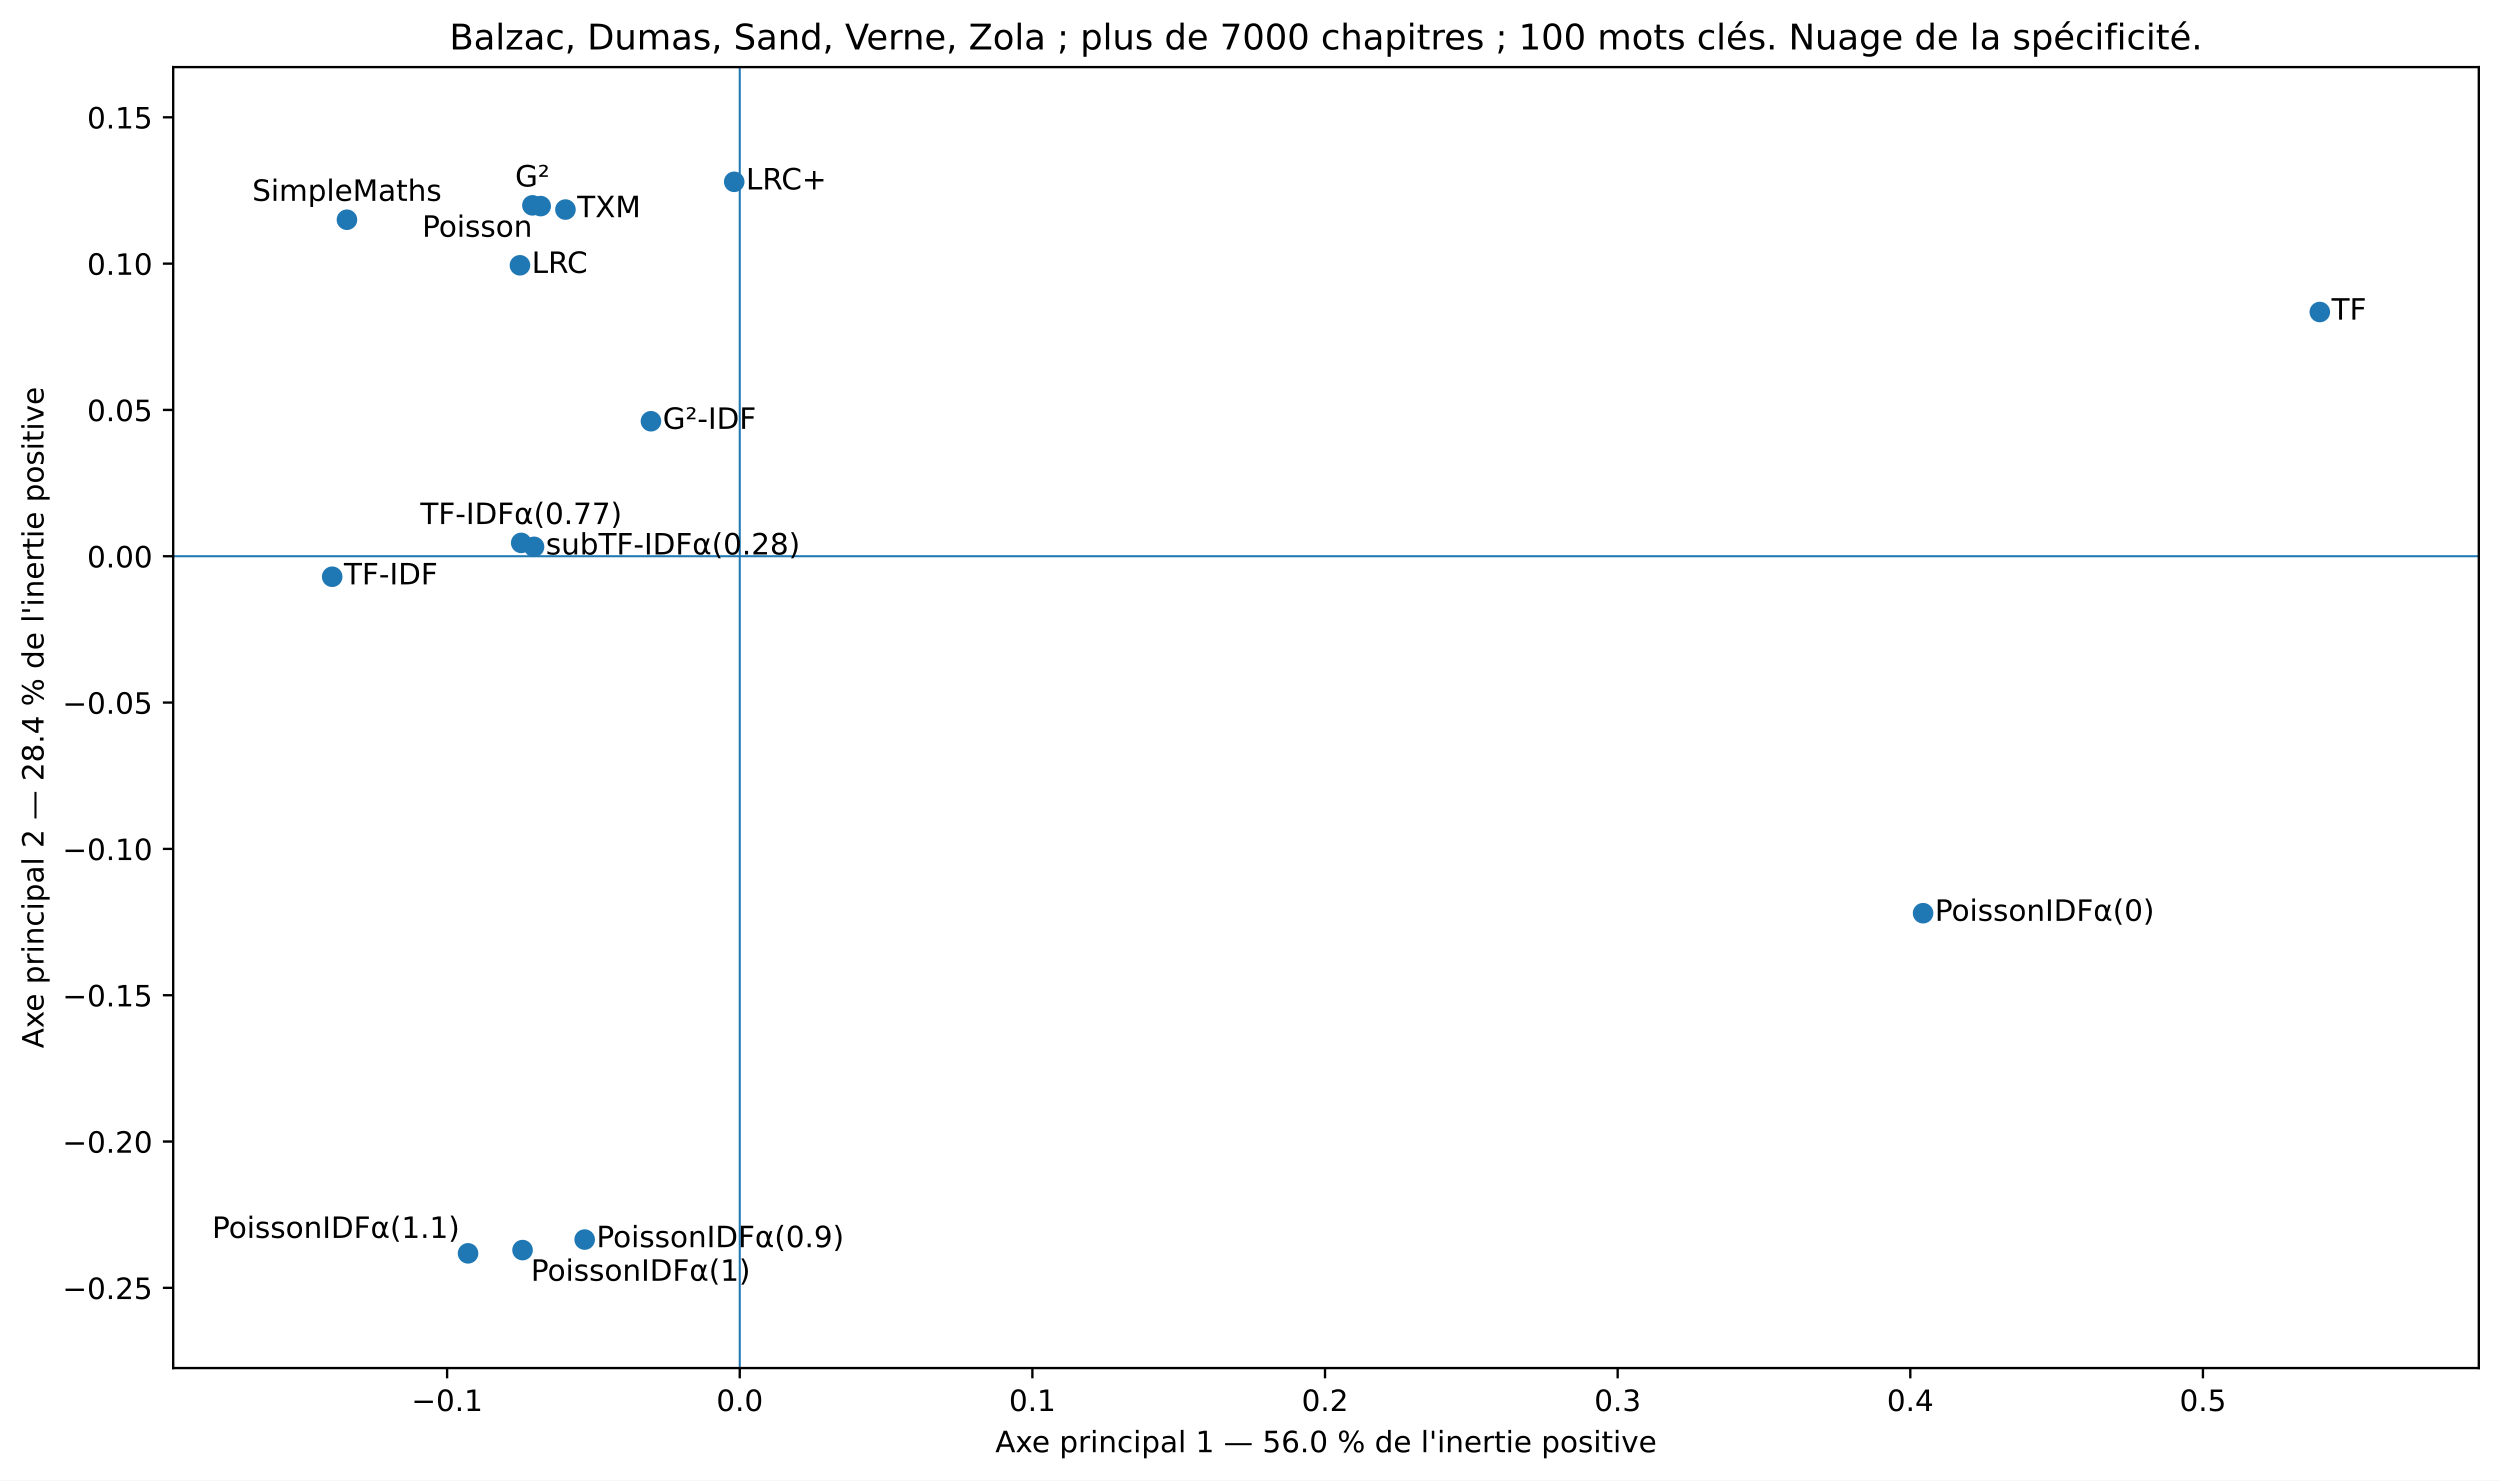
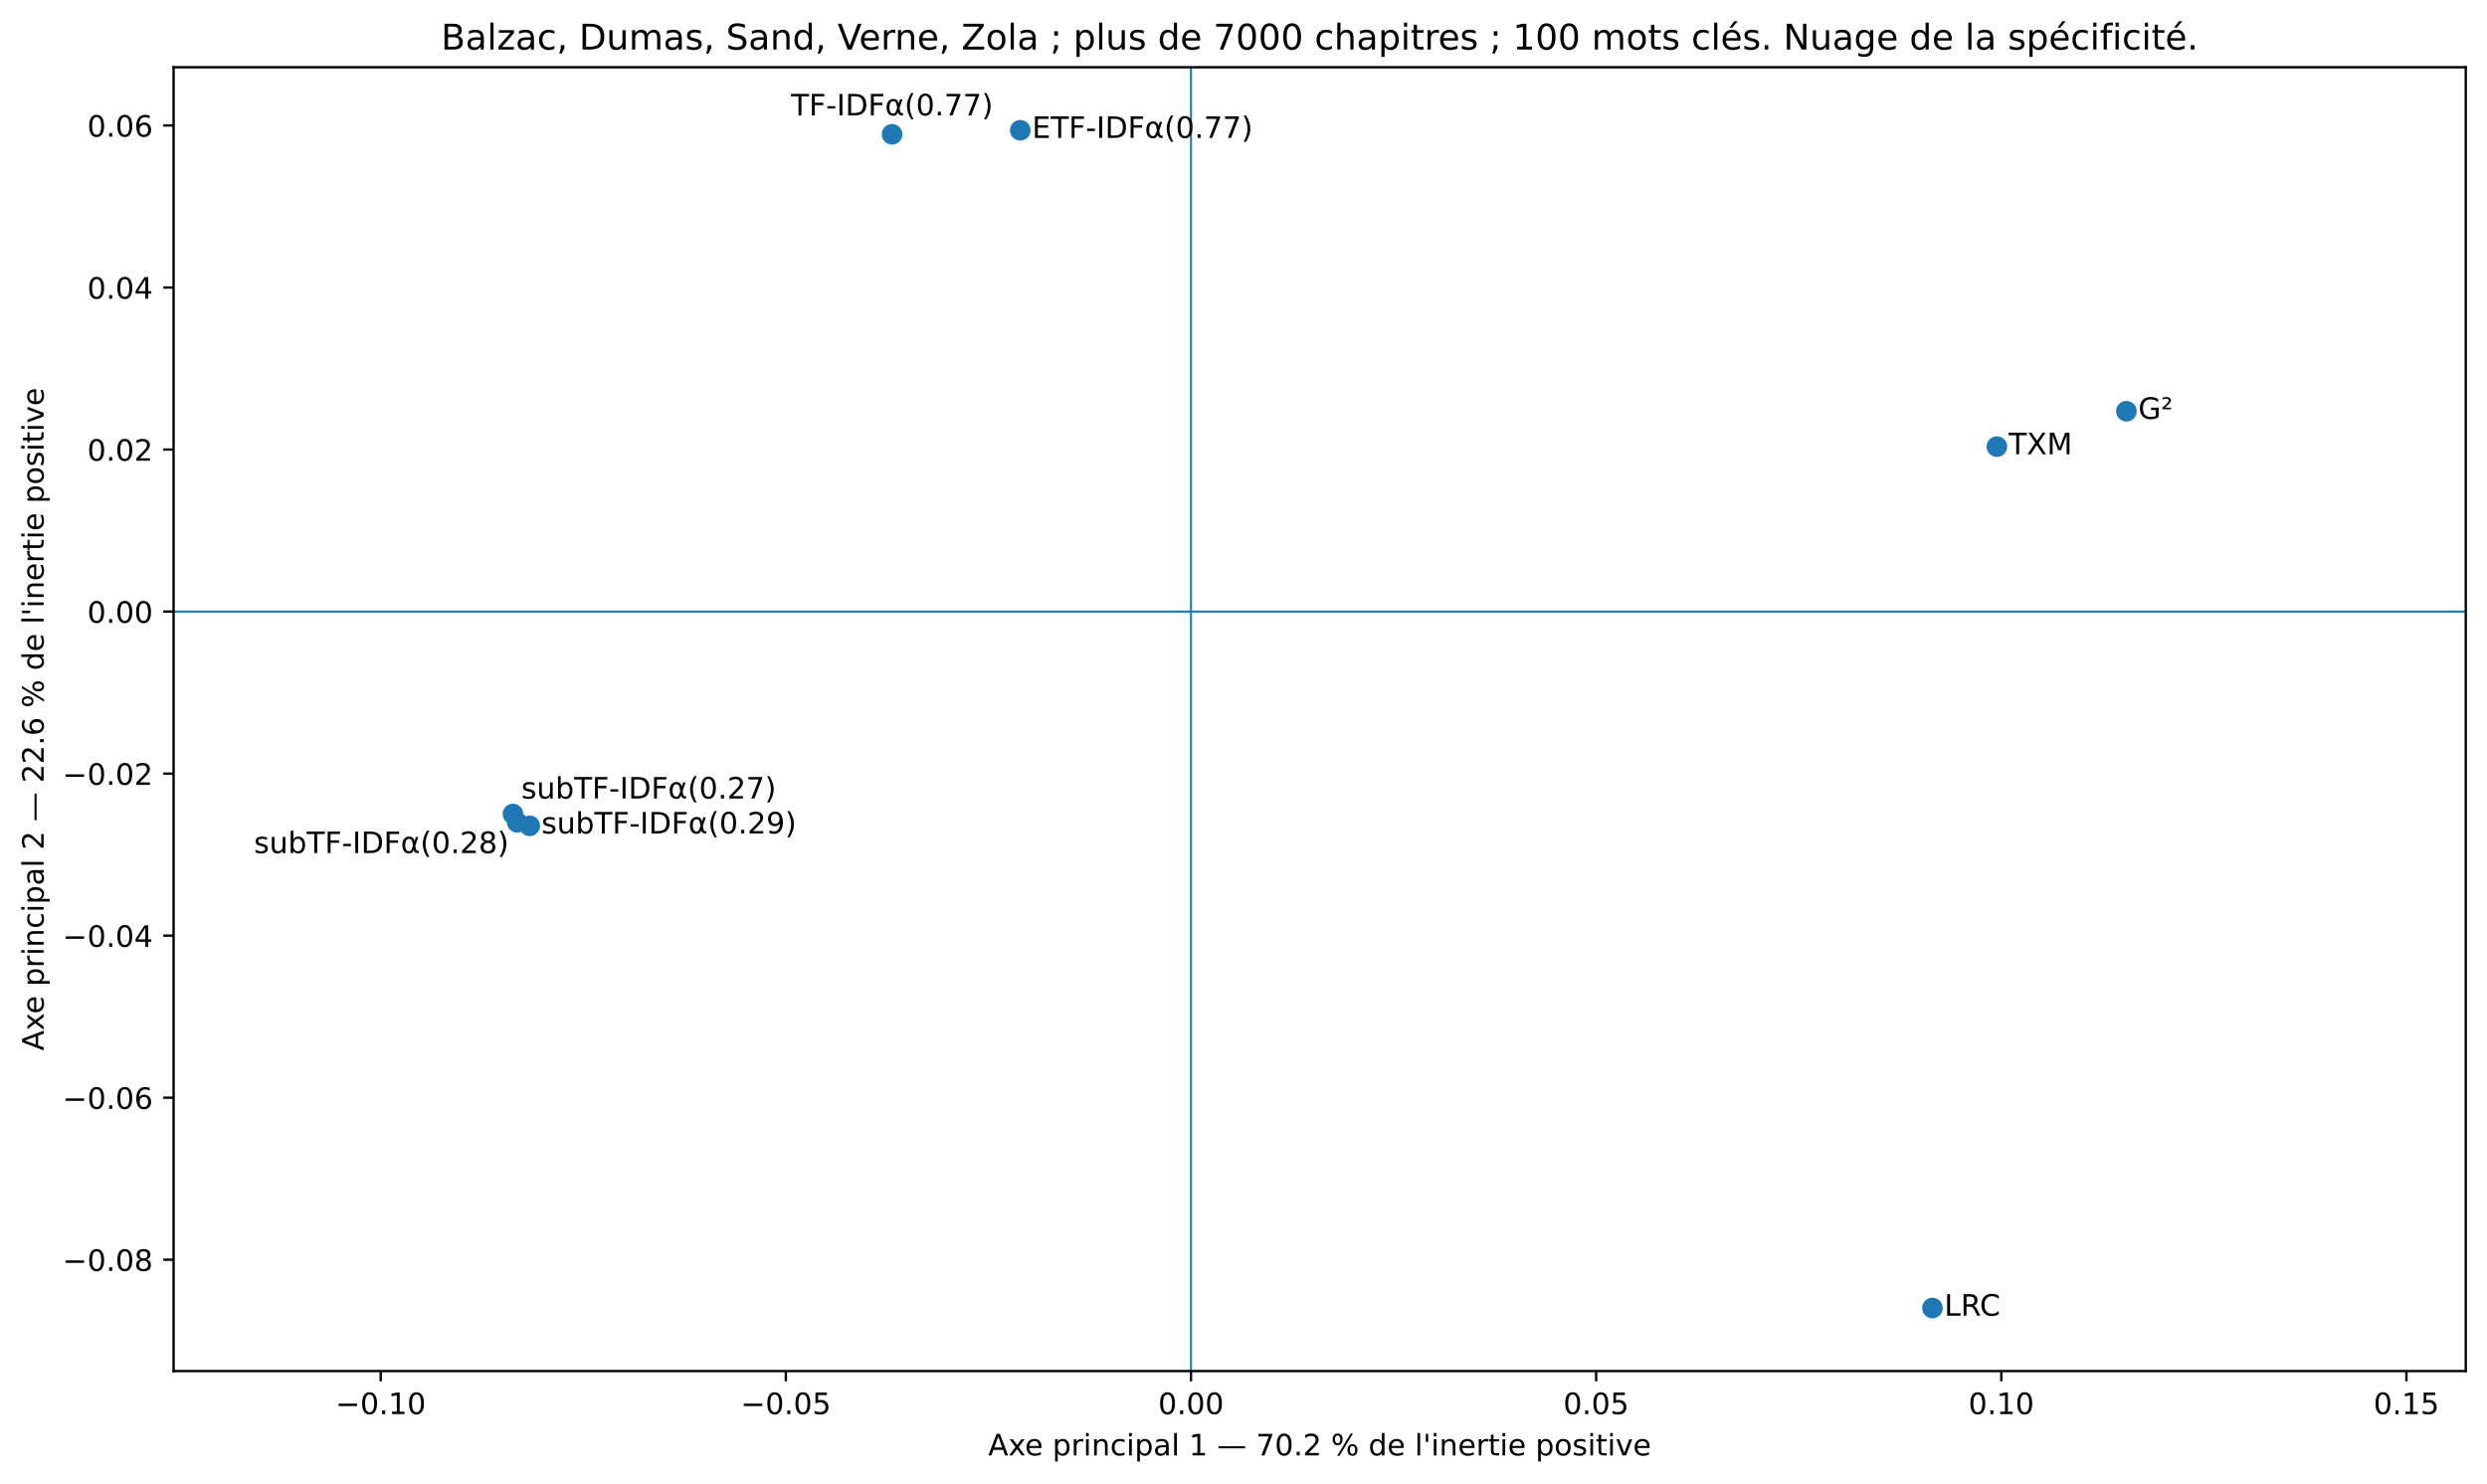
- <svg xmlns="http://www.w3.org/2000/svg" xmlns:xlink="http://www.w3.org/1999/xlink" width="849.437pt" height="503.033pt" viewBox="0 0 849.437 503.033" version="1.1">
+ <svg xmlns="http://www.w3.org/2000/svg" xmlns:xlink="http://www.w3.org/1999/xlink" width="843.037pt" height="503.033pt" viewBox="0 0 843.037 503.033" version="1.1">
  <defs>
    <style type="text/css">*{stroke-linejoin: round; stroke-linecap: butt}</style>
  </defs>
  <g id="figure_1">
    <g id="patch_1">
-       <path d="M 0 503.033  L 849.437 503.033  L 849.437 0  L 0 0  z " style="fill: #ffffff" />
+       <path d="M 0 503.033  L 843.037 503.033  L 843.037 0  L 0 0  z " style="fill: #ffffff" />
    </g>
    <g id="axes_1">
      <g id="patch_2">
-         <path d="M 58.846 464.832  L 842.237 464.832  L 842.237 22.798  L 58.846 22.798  z " style="fill: #ffffff" />
+         <path d="M 58.846 464.832  L 835.837 464.832  L 835.837 22.798  L 58.846 22.798  z " style="fill: #ffffff" />
      </g>
      <g id="line2d_1">
-         <path d="M 58.846 189.001  L 842.237 189.001  " clip-path="url(#p73f442f32d)" style="fill: none; stroke: #1f77b4; stroke-width: 0.7; stroke-linecap: square" />
+         <path d="M 58.846 207.342  L 835.837 207.342  " clip-path="url(#p0aea76f9e5)" style="fill: none; stroke: #1f77b4; stroke-width: 0.7; stroke-linecap: square" />
      </g>
      <g id="line2d_2">
-         <path d="M 251.347 464.832  L 251.347 22.798  " clip-path="url(#p73f442f32d)" style="fill: none; stroke: #1f77b4; stroke-width: 0.7; stroke-linecap: square" />
+         <path d="M 403.721 464.832  L 403.721 22.798  " clip-path="url(#p0aea76f9e5)" style="fill: none; stroke: #1f77b4; stroke-width: 0.7; stroke-linecap: square" />
      </g>
      <g id="matplotlib.axis_1">
        <g id="xtick_1">
          <g id="line2d_3">
            <defs>
-               <path id="m22e8627423" d="M 0 0  L 0 3.5  " style="stroke: #000000; stroke-width: 0.8" />
+               <path id="m7fd208f4be" d="M 0 0  L 0 3.5  " style="stroke: #000000; stroke-width: 0.8" />
            </defs>
            <g>
-               <use xlink:href="#m22e8627423" x="151.916" y="464.832" style="stroke: #000000; stroke-width: 0.8" />
+               <use xlink:href="#m7fd208f4be" x="129.05" y="464.832" style="stroke: #000000; stroke-width: 0.8" />
            </g>
          </g>
          <g id="text_1">
-             <text style="font-size: 10px; font-family: 'DejaVu Sans', 'Bitstream Vera Sans', 'Computer Modern Sans Serif', 'Lucida Grande', 'Verdana', 'Geneva', 'Lucid', 'Arial', 'Helvetica', 'Avant Garde', sans-serif; text-anchor: middle" x="151.916" y="479.43" transform="rotate(-0 151.9157 479.4297)">−0.1</text>
+             <text style="font-size: 10px; font-family: 'DejaVu Sans', 'Bitstream Vera Sans', 'Computer Modern Sans Serif', 'Lucida Grande', 'Verdana', 'Geneva', 'Lucid', 'Arial', 'Helvetica', 'Avant Garde', sans-serif; text-anchor: middle" x="129.05" y="479.43" transform="rotate(-0 129.0503 479.4297)">−0.10</text>
          </g>
        </g>
        <g id="xtick_2">
          <g id="line2d_4">
            <g>
-               <use xlink:href="#m22e8627423" x="251.347" y="464.832" style="stroke: #000000; stroke-width: 0.8" />
+               <use xlink:href="#m7fd208f4be" x="266.386" y="464.832" style="stroke: #000000; stroke-width: 0.8" />
            </g>
          </g>
          <g id="text_2">
-             <text style="font-size: 10px; font-family: 'DejaVu Sans', 'Bitstream Vera Sans', 'Computer Modern Sans Serif', 'Lucida Grande', 'Verdana', 'Geneva', 'Lucid', 'Arial', 'Helvetica', 'Avant Garde', sans-serif; text-anchor: middle" x="251.347" y="479.43" transform="rotate(-0 251.3471 479.4297)">0.0</text>
+             <text style="font-size: 10px; font-family: 'DejaVu Sans', 'Bitstream Vera Sans', 'Computer Modern Sans Serif', 'Lucida Grande', 'Verdana', 'Geneva', 'Lucid', 'Arial', 'Helvetica', 'Avant Garde', sans-serif; text-anchor: middle" x="266.386" y="479.43" transform="rotate(-0 266.3858 479.4297)">−0.05</text>
          </g>
        </g>
        <g id="xtick_3">
          <g id="line2d_5">
            <g>
-               <use xlink:href="#m22e8627423" x="350.778" y="464.832" style="stroke: #000000; stroke-width: 0.8" />
+               <use xlink:href="#m7fd208f4be" x="403.721" y="464.832" style="stroke: #000000; stroke-width: 0.8" />
            </g>
          </g>
          <g id="text_3">
-             <text style="font-size: 10px; font-family: 'DejaVu Sans', 'Bitstream Vera Sans', 'Computer Modern Sans Serif', 'Lucida Grande', 'Verdana', 'Geneva', 'Lucid', 'Arial', 'Helvetica', 'Avant Garde', sans-serif; text-anchor: middle" x="350.778" y="479.43" transform="rotate(-0 350.7784 479.4297)">0.1</text>
+             <text style="font-size: 10px; font-family: 'DejaVu Sans', 'Bitstream Vera Sans', 'Computer Modern Sans Serif', 'Lucida Grande', 'Verdana', 'Geneva', 'Lucid', 'Arial', 'Helvetica', 'Avant Garde', sans-serif; text-anchor: middle" x="403.721" y="479.43" transform="rotate(-0 403.7213 479.4297)">0.00</text>
          </g>
        </g>
        <g id="xtick_4">
          <g id="line2d_6">
            <g>
-               <use xlink:href="#m22e8627423" x="450.21" y="464.832" style="stroke: #000000; stroke-width: 0.8" />
+               <use xlink:href="#m7fd208f4be" x="541.057" y="464.832" style="stroke: #000000; stroke-width: 0.8" />
            </g>
          </g>
          <g id="text_4">
-             <text style="font-size: 10px; font-family: 'DejaVu Sans', 'Bitstream Vera Sans', 'Computer Modern Sans Serif', 'Lucida Grande', 'Verdana', 'Geneva', 'Lucid', 'Arial', 'Helvetica', 'Avant Garde', sans-serif; text-anchor: middle" x="450.21" y="479.43" transform="rotate(-0 450.2097 479.4297)">0.2</text>
+             <text style="font-size: 10px; font-family: 'DejaVu Sans', 'Bitstream Vera Sans', 'Computer Modern Sans Serif', 'Lucida Grande', 'Verdana', 'Geneva', 'Lucid', 'Arial', 'Helvetica', 'Avant Garde', sans-serif; text-anchor: middle" x="541.057" y="479.43" transform="rotate(-0 541.0568 479.4297)">0.05</text>
          </g>
        </g>
        <g id="xtick_5">
          <g id="line2d_7">
            <g>
-               <use xlink:href="#m22e8627423" x="549.641" y="464.832" style="stroke: #000000; stroke-width: 0.8" />
+               <use xlink:href="#m7fd208f4be" x="678.392" y="464.832" style="stroke: #000000; stroke-width: 0.8" />
            </g>
          </g>
          <g id="text_5">
-             <text style="font-size: 10px; font-family: 'DejaVu Sans', 'Bitstream Vera Sans', 'Computer Modern Sans Serif', 'Lucida Grande', 'Verdana', 'Geneva', 'Lucid', 'Arial', 'Helvetica', 'Avant Garde', sans-serif; text-anchor: middle" x="549.641" y="479.43" transform="rotate(-0 549.6411 479.4297)">0.3</text>
+             <text style="font-size: 10px; font-family: 'DejaVu Sans', 'Bitstream Vera Sans', 'Computer Modern Sans Serif', 'Lucida Grande', 'Verdana', 'Geneva', 'Lucid', 'Arial', 'Helvetica', 'Avant Garde', sans-serif; text-anchor: middle" x="678.392" y="479.43" transform="rotate(-0 678.3923 479.4297)">0.10</text>
          </g>
        </g>
        <g id="xtick_6">
          <g id="line2d_8">
            <g>
-               <use xlink:href="#m22e8627423" x="649.072" y="464.832" style="stroke: #000000; stroke-width: 0.8" />
+               <use xlink:href="#m7fd208f4be" x="815.728" y="464.832" style="stroke: #000000; stroke-width: 0.8" />
            </g>
          </g>
          <g id="text_6">
-             <text style="font-size: 10px; font-family: 'DejaVu Sans', 'Bitstream Vera Sans', 'Computer Modern Sans Serif', 'Lucida Grande', 'Verdana', 'Geneva', 'Lucid', 'Arial', 'Helvetica', 'Avant Garde', sans-serif; text-anchor: middle" x="649.072" y="479.43" transform="rotate(-0 649.0724 479.4297)">0.4</text>
-           </g>
-         </g>
-         <g id="xtick_7">
-           <g id="line2d_9">
-             <g>
-               <use xlink:href="#m22e8627423" x="748.504" y="464.832" style="stroke: #000000; stroke-width: 0.8" />
-             </g>
-           </g>
-           <g id="text_7">
-             <text style="font-size: 10px; font-family: 'DejaVu Sans', 'Bitstream Vera Sans', 'Computer Modern Sans Serif', 'Lucida Grande', 'Verdana', 'Geneva', 'Lucid', 'Arial', 'Helvetica', 'Avant Garde', sans-serif; text-anchor: middle" x="748.504" y="479.43" transform="rotate(-0 748.5037 479.4297)">0.5</text>
-           </g>
-         </g>
-         <g id="text_8">
-           <text style="font-size: 10px; font-family: 'DejaVu Sans', 'Bitstream Vera Sans', 'Computer Modern Sans Serif', 'Lucida Grande', 'Verdana', 'Geneva', 'Lucid', 'Arial', 'Helvetica', 'Avant Garde', sans-serif; text-anchor: middle" x="450.542" y="493.43" transform="rotate(-0 450.5418 493.4304)">Axe principal 1 — 56.0 % de l'inertie positive</text>
+             <text style="font-size: 10px; font-family: 'DejaVu Sans', 'Bitstream Vera Sans', 'Computer Modern Sans Serif', 'Lucida Grande', 'Verdana', 'Geneva', 'Lucid', 'Arial', 'Helvetica', 'Avant Garde', sans-serif; text-anchor: middle" x="815.728" y="479.43" transform="rotate(-0 815.7278 479.4297)">0.15</text>
+           </g>
+         </g>
+         <g id="text_7">
+           <text style="font-size: 10px; font-family: 'DejaVu Sans', 'Bitstream Vera Sans', 'Computer Modern Sans Serif', 'Lucida Grande', 'Verdana', 'Geneva', 'Lucid', 'Arial', 'Helvetica', 'Avant Garde', sans-serif; text-anchor: middle" x="447.342" y="493.43" transform="rotate(-0 447.3418 493.4304)">Axe principal 1 — 70.2 % de l'inertie positive</text>
        </g>
      </g>
      <g id="matplotlib.axis_2">
        <g id="ytick_1">
+           <g id="line2d_9">
+             <defs>
+               <path id="mf14a406414" d="M 0 0  L -3.5 0  " style="stroke: #000000; stroke-width: 0.8" />
+             </defs>
+             <g>
+               <use xlink:href="#mf14a406414" x="58.846" y="427.078" style="stroke: #000000; stroke-width: 0.8" />
+             </g>
+           </g>
+           <g id="text_8">
+             <text style="font-size: 10px; font-family: 'DejaVu Sans', 'Bitstream Vera Sans', 'Computer Modern Sans Serif', 'Lucida Grande', 'Verdana', 'Geneva', 'Lucid', 'Arial', 'Helvetica', 'Avant Garde', sans-serif; text-anchor: end" x="51.846" y="430.877" transform="rotate(-0 51.84609 430.8773)">−0.08</text>
+           </g>
+         </g>
+         <g id="ytick_2">
          <g id="line2d_10">
-             <defs>
-               <path id="mb3b7e48725" d="M 0 0  L -3.5 0  " style="stroke: #000000; stroke-width: 0.8" />
-             </defs>
-             <g>
-               <use xlink:href="#mb3b7e48725" x="58.846" y="437.58" style="stroke: #000000; stroke-width: 0.8" />
+             <g>
+               <use xlink:href="#mf14a406414" x="58.846" y="372.144" style="stroke: #000000; stroke-width: 0.8" />
            </g>
          </g>
          <g id="text_9">
-             <text style="font-size: 10px; font-family: 'DejaVu Sans', 'Bitstream Vera Sans', 'Computer Modern Sans Serif', 'Lucida Grande', 'Verdana', 'Geneva', 'Lucid', 'Arial', 'Helvetica', 'Avant Garde', sans-serif; text-anchor: end" x="51.846" y="441.379" transform="rotate(-0 51.84609 441.3786)">−0.25</text>
-           </g>
-         </g>
-         <g id="ytick_2">
+             <text style="font-size: 10px; font-family: 'DejaVu Sans', 'Bitstream Vera Sans', 'Computer Modern Sans Serif', 'Lucida Grande', 'Verdana', 'Geneva', 'Lucid', 'Arial', 'Helvetica', 'Avant Garde', sans-serif; text-anchor: end" x="51.846" y="375.943" transform="rotate(-0 51.84609 375.9431)">−0.06</text>
+           </g>
+         </g>
+         <g id="ytick_3">
          <g id="line2d_11">
            <g>
-               <use xlink:href="#mb3b7e48725" x="58.846" y="387.864" style="stroke: #000000; stroke-width: 0.8" />
+               <use xlink:href="#mf14a406414" x="58.846" y="317.21" style="stroke: #000000; stroke-width: 0.8" />
            </g>
          </g>
          <g id="text_10">
-             <text style="font-size: 10px; font-family: 'DejaVu Sans', 'Bitstream Vera Sans', 'Computer Modern Sans Serif', 'Lucida Grande', 'Verdana', 'Geneva', 'Lucid', 'Arial', 'Helvetica', 'Avant Garde', sans-serif; text-anchor: end" x="51.846" y="391.663" transform="rotate(-0 51.84609 391.663)">−0.20</text>
-           </g>
-         </g>
-         <g id="ytick_3">
+             <text style="font-size: 10px; font-family: 'DejaVu Sans', 'Bitstream Vera Sans', 'Computer Modern Sans Serif', 'Lucida Grande', 'Verdana', 'Geneva', 'Lucid', 'Arial', 'Helvetica', 'Avant Garde', sans-serif; text-anchor: end" x="51.846" y="321.009" transform="rotate(-0 51.84609 321.0089)">−0.04</text>
+           </g>
+         </g>
+         <g id="ytick_4">
          <g id="line2d_12">
            <g>
-               <use xlink:href="#mb3b7e48725" x="58.846" y="338.148" style="stroke: #000000; stroke-width: 0.8" />
+               <use xlink:href="#mf14a406414" x="58.846" y="262.276" style="stroke: #000000; stroke-width: 0.8" />
            </g>
          </g>
          <g id="text_11">
-             <text style="font-size: 10px; font-family: 'DejaVu Sans', 'Bitstream Vera Sans', 'Computer Modern Sans Serif', 'Lucida Grande', 'Verdana', 'Geneva', 'Lucid', 'Arial', 'Helvetica', 'Avant Garde', sans-serif; text-anchor: end" x="51.846" y="341.947" transform="rotate(-0 51.84609 341.9473)">−0.15</text>
-           </g>
-         </g>
-         <g id="ytick_4">
+             <text style="font-size: 10px; font-family: 'DejaVu Sans', 'Bitstream Vera Sans', 'Computer Modern Sans Serif', 'Lucida Grande', 'Verdana', 'Geneva', 'Lucid', 'Arial', 'Helvetica', 'Avant Garde', sans-serif; text-anchor: end" x="51.846" y="266.075" transform="rotate(-0 51.84609 266.0747)">−0.02</text>
+           </g>
+         </g>
+         <g id="ytick_5">
          <g id="line2d_13">
            <g>
-               <use xlink:href="#mb3b7e48725" x="58.846" y="288.433" style="stroke: #000000; stroke-width: 0.8" />
+               <use xlink:href="#mf14a406414" x="58.846" y="207.342" style="stroke: #000000; stroke-width: 0.8" />
            </g>
          </g>
          <g id="text_12">
-             <text style="font-size: 10px; font-family: 'DejaVu Sans', 'Bitstream Vera Sans', 'Computer Modern Sans Serif', 'Lucida Grande', 'Verdana', 'Geneva', 'Lucid', 'Arial', 'Helvetica', 'Avant Garde', sans-serif; text-anchor: end" x="51.846" y="292.232" transform="rotate(-0 51.84609 292.2316)">−0.10</text>
-           </g>
-         </g>
-         <g id="ytick_5">
+             <text style="font-size: 10px; font-family: 'DejaVu Sans', 'Bitstream Vera Sans', 'Computer Modern Sans Serif', 'Lucida Grande', 'Verdana', 'Geneva', 'Lucid', 'Arial', 'Helvetica', 'Avant Garde', sans-serif; text-anchor: end" x="51.846" y="211.14" transform="rotate(-0 51.84609 211.1405)">0.00</text>
+           </g>
+         </g>
+         <g id="ytick_6">
          <g id="line2d_14">
            <g>
-               <use xlink:href="#mb3b7e48725" x="58.846" y="238.717" style="stroke: #000000; stroke-width: 0.8" />
+               <use xlink:href="#mf14a406414" x="58.846" y="152.407" style="stroke: #000000; stroke-width: 0.8" />
            </g>
          </g>
          <g id="text_13">
-             <text style="font-size: 10px; font-family: 'DejaVu Sans', 'Bitstream Vera Sans', 'Computer Modern Sans Serif', 'Lucida Grande', 'Verdana', 'Geneva', 'Lucid', 'Arial', 'Helvetica', 'Avant Garde', sans-serif; text-anchor: end" x="51.846" y="242.516" transform="rotate(-0 51.84609 242.516)">−0.05</text>
-           </g>
-         </g>
-         <g id="ytick_6">
+             <text style="font-size: 10px; font-family: 'DejaVu Sans', 'Bitstream Vera Sans', 'Computer Modern Sans Serif', 'Lucida Grande', 'Verdana', 'Geneva', 'Lucid', 'Arial', 'Helvetica', 'Avant Garde', sans-serif; text-anchor: end" x="51.846" y="156.206" transform="rotate(-0 51.84609 156.2063)">0.02</text>
+           </g>
+         </g>
+         <g id="ytick_7">
          <g id="line2d_15">
            <g>
-               <use xlink:href="#mb3b7e48725" x="58.846" y="189.001" style="stroke: #000000; stroke-width: 0.8" />
+               <use xlink:href="#mf14a406414" x="58.846" y="97.473" style="stroke: #000000; stroke-width: 0.8" />
            </g>
          </g>
          <g id="text_14">
-             <text style="font-size: 10px; font-family: 'DejaVu Sans', 'Bitstream Vera Sans', 'Computer Modern Sans Serif', 'Lucida Grande', 'Verdana', 'Geneva', 'Lucid', 'Arial', 'Helvetica', 'Avant Garde', sans-serif; text-anchor: end" x="51.846" y="192.8" transform="rotate(-0 51.84609 192.8003)">0.00</text>
-           </g>
-         </g>
-         <g id="ytick_7">
+             <text style="font-size: 10px; font-family: 'DejaVu Sans', 'Bitstream Vera Sans', 'Computer Modern Sans Serif', 'Lucida Grande', 'Verdana', 'Geneva', 'Lucid', 'Arial', 'Helvetica', 'Avant Garde', sans-serif; text-anchor: end" x="51.846" y="101.272" transform="rotate(-0 51.84609 101.2721)">0.04</text>
+           </g>
+         </g>
+         <g id="ytick_8">
          <g id="line2d_16">
            <g>
-               <use xlink:href="#mb3b7e48725" x="58.846" y="139.286" style="stroke: #000000; stroke-width: 0.8" />
+               <use xlink:href="#mf14a406414" x="58.846" y="42.539" style="stroke: #000000; stroke-width: 0.8" />
            </g>
          </g>
          <g id="text_15">
-             <text style="font-size: 10px; font-family: 'DejaVu Sans', 'Bitstream Vera Sans', 'Computer Modern Sans Serif', 'Lucida Grande', 'Verdana', 'Geneva', 'Lucid', 'Arial', 'Helvetica', 'Avant Garde', sans-serif; text-anchor: end" x="51.846" y="143.085" transform="rotate(-0 51.84609 143.0846)">0.05</text>
-           </g>
-         </g>
-         <g id="ytick_8">
-           <g id="line2d_17">
-             <g>
-               <use xlink:href="#mb3b7e48725" x="58.846" y="89.57" style="stroke: #000000; stroke-width: 0.8" />
-             </g>
-           </g>
-           <g id="text_16">
-             <text style="font-size: 10px; font-family: 'DejaVu Sans', 'Bitstream Vera Sans', 'Computer Modern Sans Serif', 'Lucida Grande', 'Verdana', 'Geneva', 'Lucid', 'Arial', 'Helvetica', 'Avant Garde', sans-serif; text-anchor: end" x="51.846" y="93.369" transform="rotate(-0 51.84609 93.36897)">0.10</text>
-           </g>
-         </g>
-         <g id="ytick_9">
-           <g id="line2d_18">
-             <g>
-               <use xlink:href="#mb3b7e48725" x="58.846" y="39.854" style="stroke: #000000; stroke-width: 0.8" />
-             </g>
-           </g>
-           <g id="text_17">
-             <text style="font-size: 10px; font-family: 'DejaVu Sans', 'Bitstream Vera Sans', 'Computer Modern Sans Serif', 'Lucida Grande', 'Verdana', 'Geneva', 'Lucid', 'Arial', 'Helvetica', 'Avant Garde', sans-serif; text-anchor: end" x="51.846" y="43.653" transform="rotate(-0 51.84609 43.65331)">0.15</text>
-           </g>
-         </g>
-         <g id="text_18">
-           <text style="font-size: 10px; font-family: 'DejaVu Sans', 'Bitstream Vera Sans', 'Computer Modern Sans Serif', 'Lucida Grande', 'Verdana', 'Geneva', 'Lucid', 'Arial', 'Helvetica', 'Avant Garde', sans-serif; text-anchor: middle" x="14.798" y="243.815" transform="rotate(-90 14.79844 243.8151)">Axe principal 2 — 28.4 % de l'inertie positive</text>
+             <text style="font-size: 10px; font-family: 'DejaVu Sans', 'Bitstream Vera Sans', 'Computer Modern Sans Serif', 'Lucida Grande', 'Verdana', 'Geneva', 'Lucid', 'Arial', 'Helvetica', 'Avant Garde', sans-serif; text-anchor: end" x="51.846" y="46.338" transform="rotate(-0 51.84609 46.3379)">0.06</text>
+           </g>
+         </g>
+         <g id="text_16">
+           <text style="font-size: 10px; font-family: 'DejaVu Sans', 'Bitstream Vera Sans', 'Computer Modern Sans Serif', 'Lucida Grande', 'Verdana', 'Geneva', 'Lucid', 'Arial', 'Helvetica', 'Avant Garde', sans-serif; text-anchor: middle" x="14.798" y="243.815" transform="rotate(-90 14.79844 243.8151)">Axe principal 2 — 22.6 % de l'inertie positive</text>
        </g>
      </g>
      <g id="patch_3">
        <path d="M 58.846 464.832  L 58.846 22.798  " style="fill: none; stroke: #000000; stroke-width: 0.8; stroke-linejoin: miter; stroke-linecap: square" />
      </g>
      <g id="patch_4">
-         <path d="M 842.237 464.832  L 842.237 22.798  " style="fill: none; stroke: #000000; stroke-width: 0.8; stroke-linejoin: miter; stroke-linecap: square" />
+         <path d="M 835.837 464.832  L 835.837 22.798  " style="fill: none; stroke: #000000; stroke-width: 0.8; stroke-linejoin: miter; stroke-linecap: square" />
      </g>
      <g id="patch_5">
-         <path d="M 58.846 464.832  L 842.237 464.832  " style="fill: none; stroke: #000000; stroke-width: 0.8; stroke-linejoin: miter; stroke-linecap: square" />
+         <path d="M 58.846 464.832  L 835.837 464.832  " style="fill: none; stroke: #000000; stroke-width: 0.8; stroke-linejoin: miter; stroke-linecap: square" />
      </g>
      <g id="patch_6">
-         <path d="M 58.846 22.798  L 842.237 22.798  " style="fill: none; stroke: #000000; stroke-width: 0.8; stroke-linejoin: miter; stroke-linecap: square" />
+         <path d="M 58.846 22.798  L 835.837 22.798  " style="fill: none; stroke: #000000; stroke-width: 0.8; stroke-linejoin: miter; stroke-linecap: square" />
      </g>
      <g id="PathCollection_1">
        <defs>
-           <path id="m31df9b7ca5" d="M 0 3  C 0.796 3 1.559 2.684 2.121 2.121  C 2.684 1.559 3 0.796 3 0  C 3 -0.796 2.684 -1.559 2.121 -2.121  C 1.559 -2.684 0.796 -3 0 -3  C -0.796 -3 -1.559 -2.684 -2.121 -2.121  C -2.684 -1.559 -3 -0.796 -3 0  C -3 0.796 -2.684 1.559 -2.121 2.121  C -1.559 2.684 -0.796 3 0 3  z " style="stroke: #1f77b4" />
+           <path id="ma773333557" d="M 0 3  C 0.796 3 1.559 2.684 2.121 2.121  C 2.684 1.559 3 0.796 3 0  C 3 -0.796 2.684 -1.559 2.121 -2.121  C 1.559 -2.684 0.796 -3 0 -3  C -0.796 -3 -1.559 -2.684 -2.121 -2.121  C -2.684 -1.559 -3 -0.796 -3 0  C -3 0.796 -2.684 1.559 -2.121 2.121  C -1.559 2.684 -0.796 3 0 3  z " style="stroke: #1f77b4" />
        </defs>
-         <g clip-path="url(#p73f442f32d)">
-           <use xlink:href="#m31df9b7ca5" x="788.21" y="106.014" style="fill: #1f77b4; stroke: #1f77b4" />
-           <use xlink:href="#m31df9b7ca5" x="112.873" y="195.966" style="fill: #1f77b4; stroke: #1f77b4" />
-           <use xlink:href="#m31df9b7ca5" x="180.899" y="69.774" style="fill: #1f77b4; stroke: #1f77b4" />
-           <use xlink:href="#m31df9b7ca5" x="192.125" y="71.203" style="fill: #1f77b4; stroke: #1f77b4" />
-           <use xlink:href="#m31df9b7ca5" x="117.884" y="74.658" style="fill: #1f77b4; stroke: #1f77b4" />
-           <use xlink:href="#m31df9b7ca5" x="221.177" y="143.128" style="fill: #1f77b4; stroke: #1f77b4" />
-           <use xlink:href="#m31df9b7ca5" x="176.662" y="90.144" style="fill: #1f77b4; stroke: #1f77b4" />
-           <use xlink:href="#m31df9b7ca5" x="249.465" y="61.777" style="fill: #1f77b4; stroke: #1f77b4" />
-           <use xlink:href="#m31df9b7ca5" x="183.711" y="70.031" style="fill: #1f77b4; stroke: #1f77b4" />
-           <use xlink:href="#m31df9b7ca5" x="653.414" y="310.283" style="fill: #1f77b4; stroke: #1f77b4" />
-           <use xlink:href="#m31df9b7ca5" x="198.657" y="421.175" style="fill: #1f77b4; stroke: #1f77b4" />
-           <use xlink:href="#m31df9b7ca5" x="177.549" y="424.752" style="fill: #1f77b4; stroke: #1f77b4" />
-           <use xlink:href="#m31df9b7ca5" x="159.031" y="425.854" style="fill: #1f77b4; stroke: #1f77b4" />
-           <use xlink:href="#m31df9b7ca5" x="181.455" y="185.803" style="fill: #1f77b4; stroke: #1f77b4" />
-           <use xlink:href="#m31df9b7ca5" x="177.093" y="184.461" style="fill: #1f77b4; stroke: #1f77b4" />
-         </g>
+         <g clip-path="url(#p0aea76f9e5)">
+           <use xlink:href="#ma773333557" x="720.809" y="139.421" style="fill: #1f77b4; stroke: #1f77b4" />
+           <use xlink:href="#ma773333557" x="676.896" y="151.413" style="fill: #1f77b4; stroke: #1f77b4" />
+           <use xlink:href="#ma773333557" x="345.844" y="44.165" style="fill: #1f77b4; stroke: #1f77b4" />
+           <use xlink:href="#ma773333557" x="655.063" y="443.465" style="fill: #1f77b4; stroke: #1f77b4" />
+           <use xlink:href="#ma773333557" x="173.875" y="275.96" style="fill: #1f77b4; stroke: #1f77b4" />
+           <use xlink:href="#ma773333557" x="175.334" y="278.797" style="fill: #1f77b4; stroke: #1f77b4" />
+           <use xlink:href="#ma773333557" x="179.564" y="279.979" style="fill: #1f77b4; stroke: #1f77b4" />
+           <use xlink:href="#ma773333557" x="302.386" y="45.533" style="fill: #1f77b4; stroke: #1f77b4" />
+         </g>
+       </g>
+       <g id="text_17">
+         <text style="font-size: 10px; font-family: 'DejaVu Sans', 'Bitstream Vera Sans', 'Computer Modern Sans Serif', 'Lucida Grande', 'Verdana', 'Geneva', 'Lucid', 'Arial', 'Helvetica', 'Avant Garde', sans-serif; text-anchor: start" x="176.703" y="270.729" transform="rotate(-0 176.7033 270.7292)">subTF-IDFα(0.27)</text>
+       </g>
+       <g id="text_18">
+         <text style="font-size: 10px; font-family: 'DejaVu Sans', 'Bitstream Vera Sans', 'Computer Modern Sans Serif', 'Lucida Grande', 'Verdana', 'Geneva', 'Lucid', 'Arial', 'Helvetica', 'Avant Garde', sans-serif; text-anchor: end" x="172.506" y="289.224" transform="rotate(-0 172.5056 289.2237)">subTF-IDFα(0.28)</text>
      </g>
      <g id="text_19">
-         <text style="font-size: 10px; font-family: 'DejaVu Sans', 'Bitstream Vera Sans', 'Computer Modern Sans Serif', 'Lucida Grande', 'Verdana', 'Geneva', 'Lucid', 'Arial', 'Helvetica', 'Avant Garde', sans-serif; text-anchor: start" x="196.125" y="73.801" transform="rotate(-0 196.1253 73.80059)">TXM</text>
+         <text style="font-size: 10px; font-family: 'DejaVu Sans', 'Bitstream Vera Sans', 'Computer Modern Sans Serif', 'Lucida Grande', 'Verdana', 'Geneva', 'Lucid', 'Arial', 'Helvetica', 'Avant Garde', sans-serif; text-anchor: start" x="183.564" y="282.577" transform="rotate(-0 183.5642 282.5773)">subTF-IDFα(0.29)</text>
      </g>
      <g id="text_20">
-         <text style="font-size: 10px; font-family: 'DejaVu Sans', 'Bitstream Vera Sans', 'Computer Modern Sans Serif', 'Lucida Grande', 'Verdana', 'Geneva', 'Lucid', 'Arial', 'Helvetica', 'Avant Garde', sans-serif; text-anchor: middle" x="180.899" y="63.372" transform="rotate(-0 180.8989 63.37191)">G²</text>
+         <text style="font-size: 10px; font-family: 'DejaVu Sans', 'Bitstream Vera Sans', 'Computer Modern Sans Serif', 'Lucida Grande', 'Verdana', 'Geneva', 'Lucid', 'Arial', 'Helvetica', 'Avant Garde', sans-serif; text-anchor: start" x="724.809" y="142.018" transform="rotate(-0 724.8087 142.0182)">G²</text>
      </g>
      <g id="text_21">
-         <text style="font-size: 10px; font-family: 'DejaVu Sans', 'Bitstream Vera Sans', 'Computer Modern Sans Serif', 'Lucida Grande', 'Verdana', 'Geneva', 'Lucid', 'Arial', 'Helvetica', 'Avant Garde', sans-serif; text-anchor: start" x="180.662" y="92.742" transform="rotate(-0 180.662 92.74154)">LRC</text>
+         <text style="font-size: 10px; font-family: 'DejaVu Sans', 'Bitstream Vera Sans', 'Computer Modern Sans Serif', 'Lucida Grande', 'Verdana', 'Geneva', 'Lucid', 'Arial', 'Helvetica', 'Avant Garde', sans-serif; text-anchor: start" x="680.896" y="154.011" transform="rotate(-0 680.8964 154.0106)">TXM</text>
      </g>
      <g id="text_22">
-         <text style="font-size: 10px; font-family: 'DejaVu Sans', 'Bitstream Vera Sans', 'Computer Modern Sans Serif', 'Lucida Grande', 'Verdana', 'Geneva', 'Lucid', 'Arial', 'Helvetica', 'Avant Garde', sans-serif; text-anchor: end" x="180.883" y="80.457" transform="rotate(-0 180.8828 80.45745)">Poisson</text>
+         <text style="font-size: 10px; font-family: 'DejaVu Sans', 'Bitstream Vera Sans', 'Computer Modern Sans Serif', 'Lucida Grande', 'Verdana', 'Geneva', 'Lucid', 'Arial', 'Helvetica', 'Avant Garde', sans-serif; text-anchor: start" x="349.844" y="46.763" transform="rotate(-0 349.844 46.76311)">ETF-IDFα(0.77)</text>
      </g>
      <g id="text_23">
-         <text style="font-size: 10px; font-family: 'DejaVu Sans', 'Bitstream Vera Sans', 'Computer Modern Sans Serif', 'Lucida Grande', 'Verdana', 'Geneva', 'Lucid', 'Arial', 'Helvetica', 'Avant Garde', sans-serif; text-anchor: start" x="202.657" y="423.773" transform="rotate(-0 202.657 423.7732)">PoissonIDFα(0.9)</text>
+         <text style="font-size: 10px; font-family: 'DejaVu Sans', 'Bitstream Vera Sans', 'Computer Modern Sans Serif', 'Lucida Grande', 'Verdana', 'Geneva', 'Lucid', 'Arial', 'Helvetica', 'Avant Garde', sans-serif; text-anchor: middle" x="302.386" y="39.131" transform="rotate(-0 302.3856 39.13114)">TF-IDFα(0.77)</text>
      </g>
      <g id="text_24">
-         <text style="font-size: 10px; font-family: 'DejaVu Sans', 'Bitstream Vera Sans', 'Computer Modern Sans Serif', 'Lucida Grande', 'Verdana', 'Geneva', 'Lucid', 'Arial', 'Helvetica', 'Avant Garde', sans-serif; text-anchor: start" x="180.378" y="435.178" transform="rotate(-0 180.3775 435.1784)">PoissonIDFα(1)</text>
+         <text style="font-size: 10px; font-family: 'DejaVu Sans', 'Bitstream Vera Sans', 'Computer Modern Sans Serif', 'Lucida Grande', 'Verdana', 'Geneva', 'Lucid', 'Arial', 'Helvetica', 'Avant Garde', sans-serif; text-anchor: start" x="659.063" y="446.062" transform="rotate(-0 659.0626 446.0623)">LRC</text>
      </g>
      <g id="text_25">
-         <text style="font-size: 10px; font-family: 'DejaVu Sans', 'Bitstream Vera Sans', 'Computer Modern Sans Serif', 'Lucida Grande', 'Verdana', 'Geneva', 'Lucid', 'Arial', 'Helvetica', 'Avant Garde', sans-serif; text-anchor: end" x="156.203" y="420.623" transform="rotate(-0 156.203 420.6228)">PoissonIDFα(1.1)</text>
-       </g>
-       <g id="text_26">
-         <text style="font-size: 10px; font-family: 'DejaVu Sans', 'Bitstream Vera Sans', 'Computer Modern Sans Serif', 'Lucida Grande', 'Verdana', 'Geneva', 'Lucid', 'Arial', 'Helvetica', 'Avant Garde', sans-serif; text-anchor: start" x="185.455" y="188.401" transform="rotate(-0 185.4546 188.4011)">subTF-IDFα(0.28)</text>
-       </g>
-       <g id="text_27">
-         <text style="font-size: 10px; font-family: 'DejaVu Sans', 'Bitstream Vera Sans', 'Computer Modern Sans Serif', 'Lucida Grande', 'Verdana', 'Geneva', 'Lucid', 'Arial', 'Helvetica', 'Avant Garde', sans-serif; text-anchor: start" x="225.177" y="145.726" transform="rotate(-0 225.1768 145.7257)">G²-IDF</text>
-       </g>
-       <g id="text_28">
-         <text style="font-size: 10px; font-family: 'DejaVu Sans', 'Bitstream Vera Sans', 'Computer Modern Sans Serif', 'Lucida Grande', 'Verdana', 'Geneva', 'Lucid', 'Arial', 'Helvetica', 'Avant Garde', sans-serif; text-anchor: start" x="253.465" y="64.374" transform="rotate(-0 253.4654 64.3742)">LRC+</text>
-       </g>
-       <g id="text_29">
-         <text style="font-size: 10px; font-family: 'DejaVu Sans', 'Bitstream Vera Sans', 'Computer Modern Sans Serif', 'Lucida Grande', 'Verdana', 'Geneva', 'Lucid', 'Arial', 'Helvetica', 'Avant Garde', sans-serif; text-anchor: middle" x="177.093" y="178.059" transform="rotate(-0 177.0928 178.0586)">TF-IDFα(0.77)</text>
-       </g>
-       <g id="text_30">
-         <text style="font-size: 10px; font-family: 'DejaVu Sans', 'Bitstream Vera Sans', 'Computer Modern Sans Serif', 'Lucida Grande', 'Verdana', 'Geneva', 'Lucid', 'Arial', 'Helvetica', 'Avant Garde', sans-serif; text-anchor: start" x="792.21" y="108.612" transform="rotate(-0 792.2105 108.6119)">TF</text>
-       </g>
-       <g id="text_31">
-         <text style="font-size: 10px; font-family: 'DejaVu Sans', 'Bitstream Vera Sans', 'Computer Modern Sans Serif', 'Lucida Grande', 'Verdana', 'Geneva', 'Lucid', 'Arial', 'Helvetica', 'Avant Garde', sans-serif; text-anchor: start" x="116.873" y="198.564" transform="rotate(-0 116.8731 198.564)">TF-IDF</text>
-       </g>
-       <g id="text_32">
-         <text style="font-size: 10px; font-family: 'DejaVu Sans', 'Bitstream Vera Sans', 'Computer Modern Sans Serif', 'Lucida Grande', 'Verdana', 'Geneva', 'Lucid', 'Arial', 'Helvetica', 'Avant Garde', sans-serif; text-anchor: middle" x="117.884" y="68.255" transform="rotate(-0 117.8843 68.25546)">SimpleMaths</text>
-       </g>
-       <g id="text_33">
-         <text style="font-size: 10px; font-family: 'DejaVu Sans', 'Bitstream Vera Sans', 'Computer Modern Sans Serif', 'Lucida Grande', 'Verdana', 'Geneva', 'Lucid', 'Arial', 'Helvetica', 'Avant Garde', sans-serif; text-anchor: start" x="657.414" y="312.881" transform="rotate(-0 657.4137 312.8813)">PoissonIDFα(0)</text>
-       </g>
-       <g id="text_34">
-         <text style="font-size: 12px; font-family: 'DejaVu Sans', 'Bitstream Vera Sans', 'Computer Modern Sans Serif', 'Lucida Grande', 'Verdana', 'Geneva', 'Lucid', 'Arial', 'Helvetica', 'Avant Garde', sans-serif; text-anchor: middle" x="450.542" y="16.798" transform="rotate(-0 450.5418 16.79812)">Balzac, Dumas, Sand, Verne, Zola ; plus de 7000 chapitres ; 100 mots clés. Nuage de la spécificité.</text>
+         <text style="font-size: 12px; font-family: 'DejaVu Sans', 'Bitstream Vera Sans', 'Computer Modern Sans Serif', 'Lucida Grande', 'Verdana', 'Geneva', 'Lucid', 'Arial', 'Helvetica', 'Avant Garde', sans-serif; text-anchor: middle" x="447.342" y="16.798" transform="rotate(-0 447.3418 16.79812)">Balzac, Dumas, Sand, Verne, Zola ; plus de 7000 chapitres ; 100 mots clés. Nuage de la spécificité.</text>
      </g>
    </g>
  </g>
  <defs>
-     <clipPath id="p73f442f32d">
-       <rect x="58.846" y="22.798" width="783.391" height="442.034" />
+     <clipPath id="p0aea76f9e5">
+       <rect x="58.846" y="22.798" width="776.991" height="442.034" />
    </clipPath>
  </defs>
</svg>
